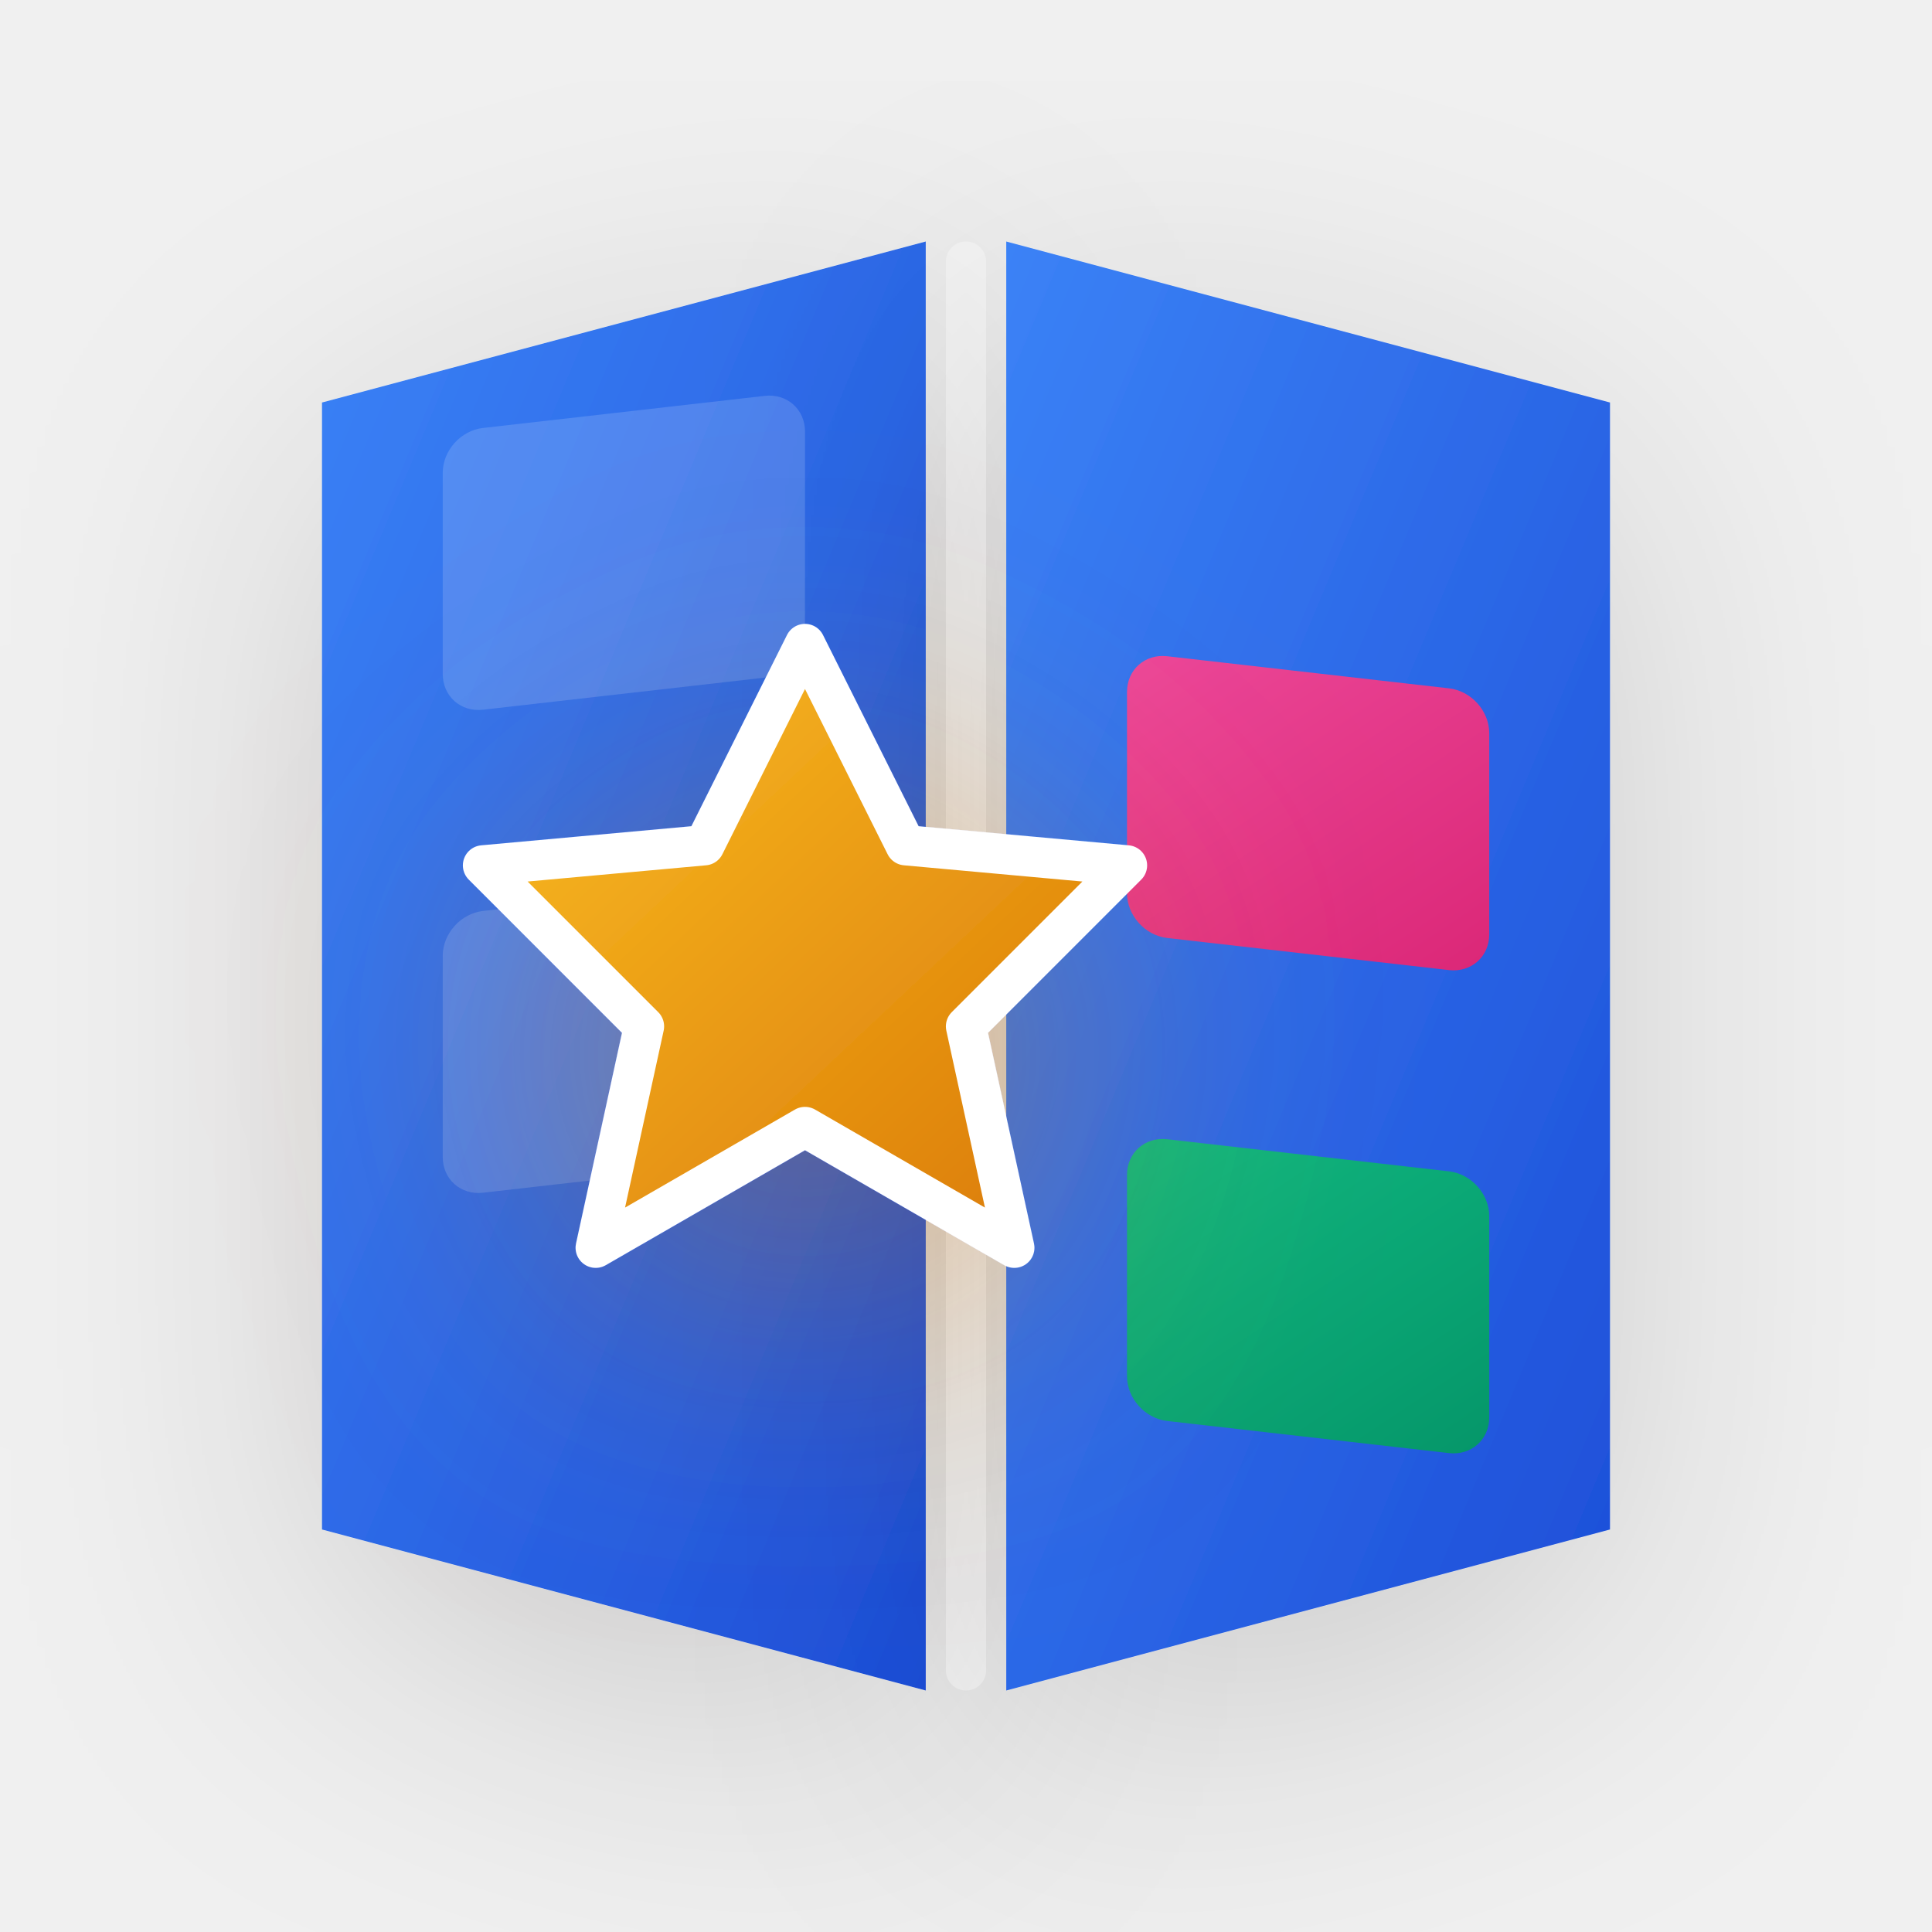
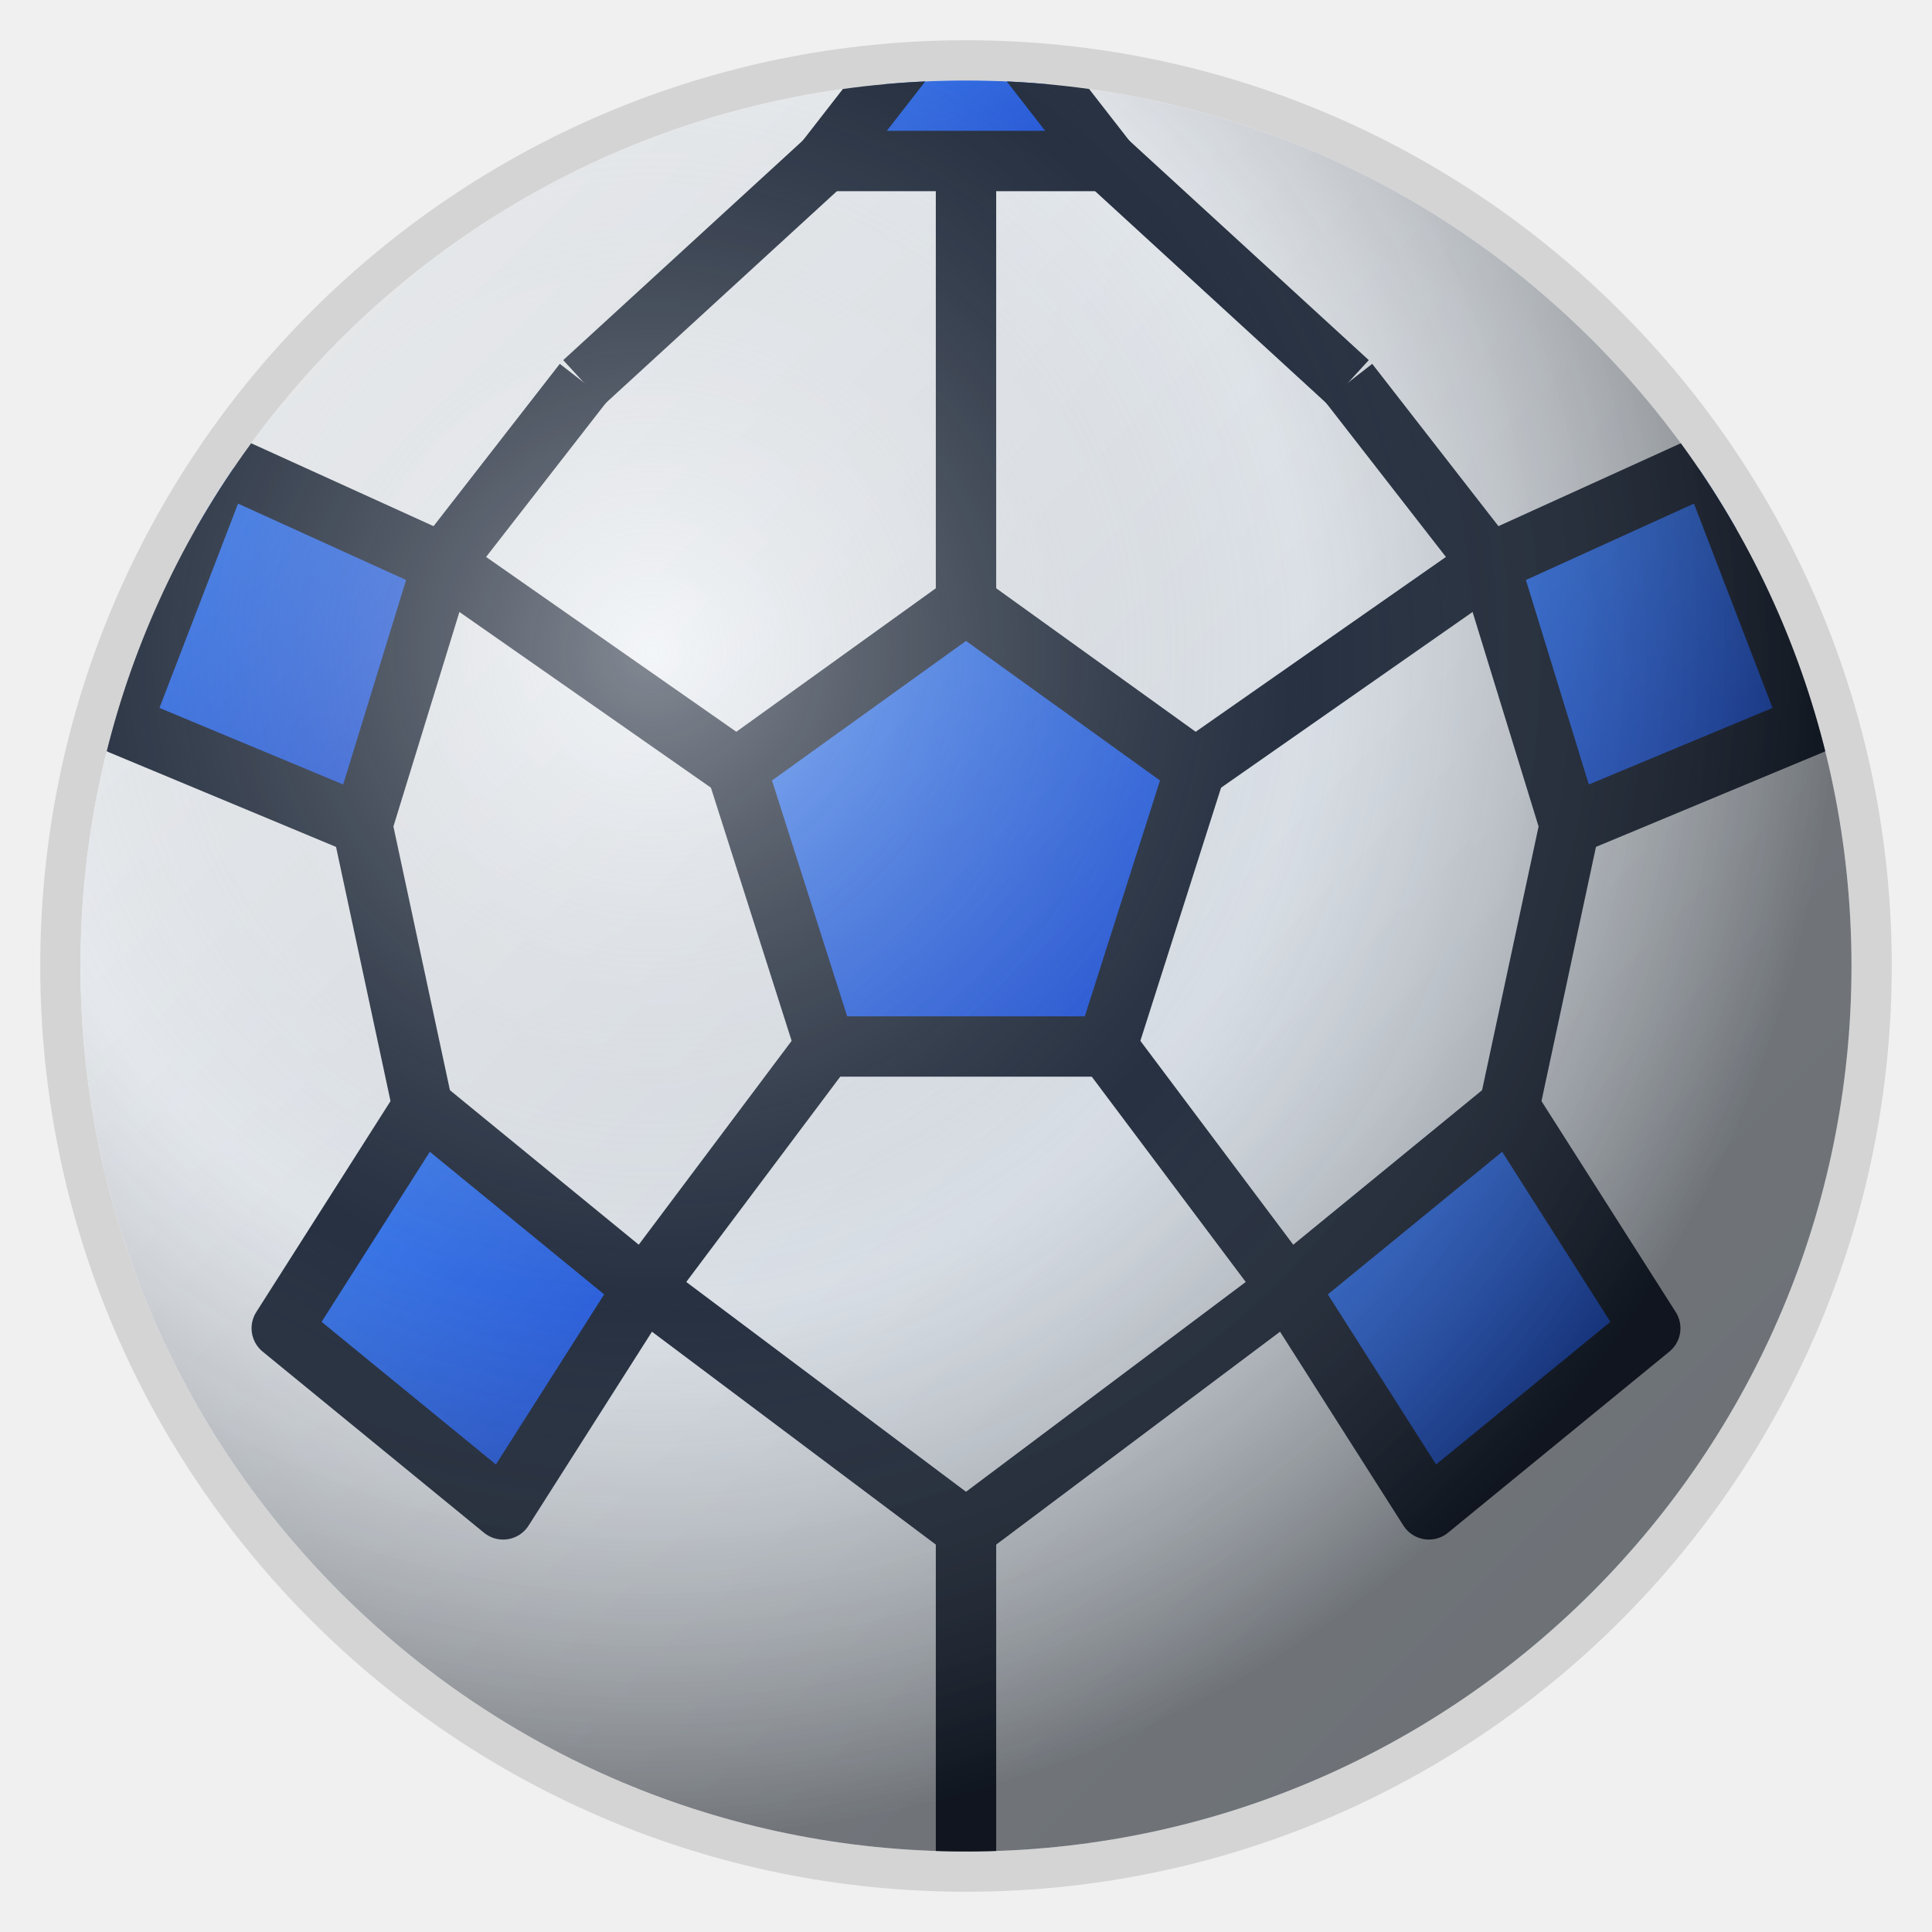
<svg xmlns="http://www.w3.org/2000/svg" viewBox="0 0 48 48">
  <defs>
-     <linearGradient id="albumCover" x1="0%" y1="0%" x2="100%" y2="100%">
+     <radialGradient id="sphereShade" cx="32%" cy="32%" r="68%">
+       <stop offset="0%" stop-color="#ffffff" stop-opacity="0.45" />
+       <stop offset="55%" stop-color="#888888" stop-opacity="0.08" />
+       <stop offset="100%" stop-color="#000000" stop-opacity="0.48" />
+     </radialGradient>
+     <linearGradient id="bluePanel" x1="0%" y1="0%" x2="100%" y2="100%">
      <stop offset="0%" stop-color="#3b82f6" />
      <stop offset="100%" stop-color="#1d4ed8" />
    </linearGradient>
-     <linearGradient id="goldStar" x1="0%" y1="0%" x2="100%" y2="100%">
-       <stop offset="0%" stop-color="#fbbf24" />
-       <stop offset="100%" stop-color="#d97706" />
+     <linearGradient id="greyPanel" x1="0%" y1="0%" x2="100%" y2="100%">
+       <stop offset="0%" stop-color="#f8fafc" />
+       <stop offset="100%" stop-color="#cbd5e1" />
    </linearGradient>
-     <linearGradient id="sticker1" x1="0%" y1="0%" x2="100%" y2="100%">
-       <stop offset="0%" stop-color="#ec4899" />
-       <stop offset="100%" stop-color="#db2777" />
-     </linearGradient>
-     <linearGradient id="sticker2" x1="0%" y1="0%" x2="100%" y2="100%">
-       <stop offset="0%" stop-color="#10b981" />
-       <stop offset="100%" stop-color="#059669" />
-     </linearGradient>
+     <clipPath id="ballClip">
+       <circle cx="24" cy="24" r="22" />
+     </clipPath>
  </defs>
-   {/* Left page */}
-   <path d="M 8 10 L 23 6 L 23 42 L 8 38 Z" fill="url(#albumCover)" filter="drop-shadow(0px 2px 4px rgba(0,0,0,0.15))" />
-   {/* Right page */}
-   <path d="M 40 10 L 25 6 L 25 42 L 40 38 Z" fill="url(#albumCover)" filter="drop-shadow(0px 2px 4px rgba(0,0,0,0.15))" />
-   {/* Center spine */}
-   <rect x="23.5" y="6" width="1" height="36" rx="0.5" fill="rgba(255,255,255,0.3)" />
-   
-   {/* Left Page Details (slot outlines) */}
-   <rect x="11" y="12" width="9" height="7" rx="1" transform="skewY(-6.5)" fill="rgba(255,255,255,0.15)" />
-   <rect x="11" y="24" width="9" height="7" rx="1" transform="skewY(-6.5)" fill="rgba(255,255,255,0.15)" />
-   
-   {/* Right Page Details (colored stickers) */}
-   <rect x="28" y="13" width="9" height="7" rx="1" transform="skewY(6.5)" fill="url(#sticker1)" />
-   <rect x="28" y="25" width="9" height="7" rx="1" transform="skewY(6.5)" fill="url(#sticker2)" />
-   
-   {/* Gold badge in front */}
-   <path d="M 20 16 L 22.5 21 L 28 21.5 L 24 25.5 L 25.2 31 L 20 28 L 14.8 31 L 16 25.5 L 12 21.5 L 17.5 21 Z" fill="url(#goldStar)" stroke="#ffffff" stroke-width="1" stroke-linejoin="round" filter="drop-shadow(0px 2px 4px rgba(217, 119, 6, 0.4))" />
+   <circle cx="24" cy="24" r="22.5" fill="none" stroke="rgba(0,0,0,0.12)" stroke-width="1" />
+   <g clip-path="url(#ballClip)">
+     <circle cx="24" cy="24" r="22" fill="url(#greyPanel)" />
+     <polygon points="24,15 29.7,19.1 27.5,26 20.5,26 18.3,19.1" fill="url(#bluePanel)" stroke="#1e293b" stroke-width="1.5" stroke-linejoin="round" />
+     <polygon points="24,-0.5 27.5,4 20.5,4" fill="url(#bluePanel)" stroke="#1e293b" stroke-width="1.5" stroke-linejoin="round" />
+     <polygon points="42.5,11.5 37,14 39,20.5 45,18" fill="url(#bluePanel)" stroke="#1e293b" stroke-width="1.5" stroke-linejoin="round" />
+     <polygon points="35.5,37.5 32,32 37.5,27.5 41,33" fill="url(#bluePanel)" stroke="#1e293b" stroke-width="1.5" stroke-linejoin="round" />
+     <polygon points="12.5,37.5 16,32 10.5,27.5 7,33" fill="url(#bluePanel)" stroke="#1e293b" stroke-width="1.5" stroke-linejoin="round" />
+     <polygon points="5.5,11.5 11,14 9,20.5 3,18" fill="url(#bluePanel)" stroke="#1e293b" stroke-width="1.5" stroke-linejoin="round" />
+     <line x1="24" y1="4" x2="24" y2="15" stroke="#1e293b" stroke-width="1.5" />
+     <line x1="27.5" y1="4" x2="33.5" y2="9.5" stroke="#1e293b" stroke-width="1.5" />
+     <line x1="20.5" y1="4" x2="14.5" y2="9.5" stroke="#1e293b" stroke-width="1.5" />
+     <line x1="29.7" y1="19.1" x2="37" y2="14" stroke="#1e293b" stroke-width="1.5" />
+     <line x1="18.3" y1="19.1" x2="11" y2="14" stroke="#1e293b" stroke-width="1.5" />
+     <line x1="33.5" y1="9.5" x2="37" y2="14" stroke="#1e293b" stroke-width="1.5" />
+     <line x1="14.5" y1="9.5" x2="11" y2="14" stroke="#1e293b" stroke-width="1.5" />
+     <line x1="27.5" y1="26" x2="32" y2="32" stroke="#1e293b" stroke-width="1.5" />
+     <line x1="20.5" y1="26" x2="16" y2="32" stroke="#1e293b" stroke-width="1.5" />
+     <line x1="32" y1="32" x2="24" y2="38" stroke="#1e293b" stroke-width="1.5" />
+     <line x1="16" y1="32" x2="24" y2="38" stroke="#1e293b" stroke-width="1.5" />
+     <line x1="24" y1="38" x2="24" y2="48.5" stroke="#1e293b" stroke-width="1.5" />
+     <line x1="39" y1="20.5" x2="37.5" y2="27.5" stroke="#1e293b" stroke-width="1.5" />
+     <line x1="9" y1="20.5" x2="10.5" y2="27.5" stroke="#1e293b" stroke-width="1.5" />
+   </g>
+   <circle cx="24" cy="24" r="22" fill="url(#sphereShade)" pointer-events="none" />
</svg>
